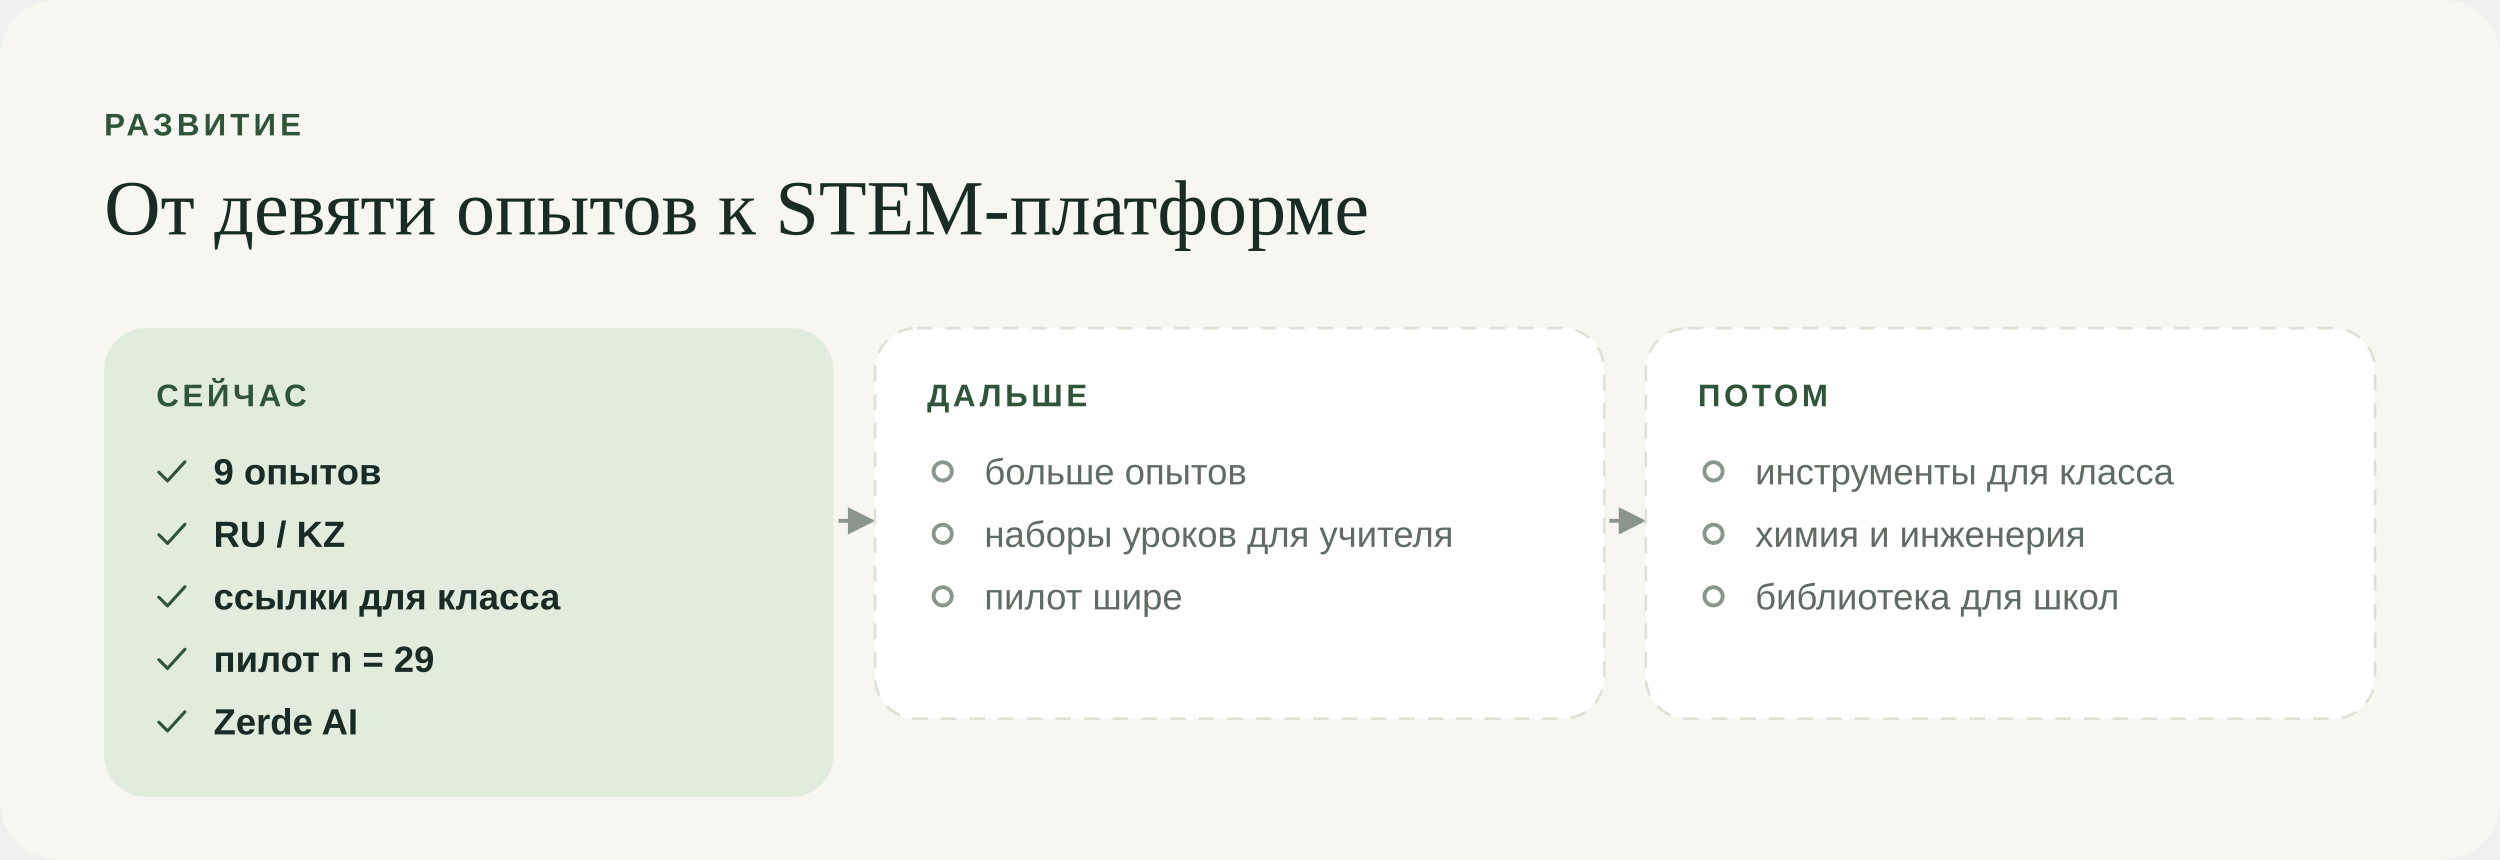
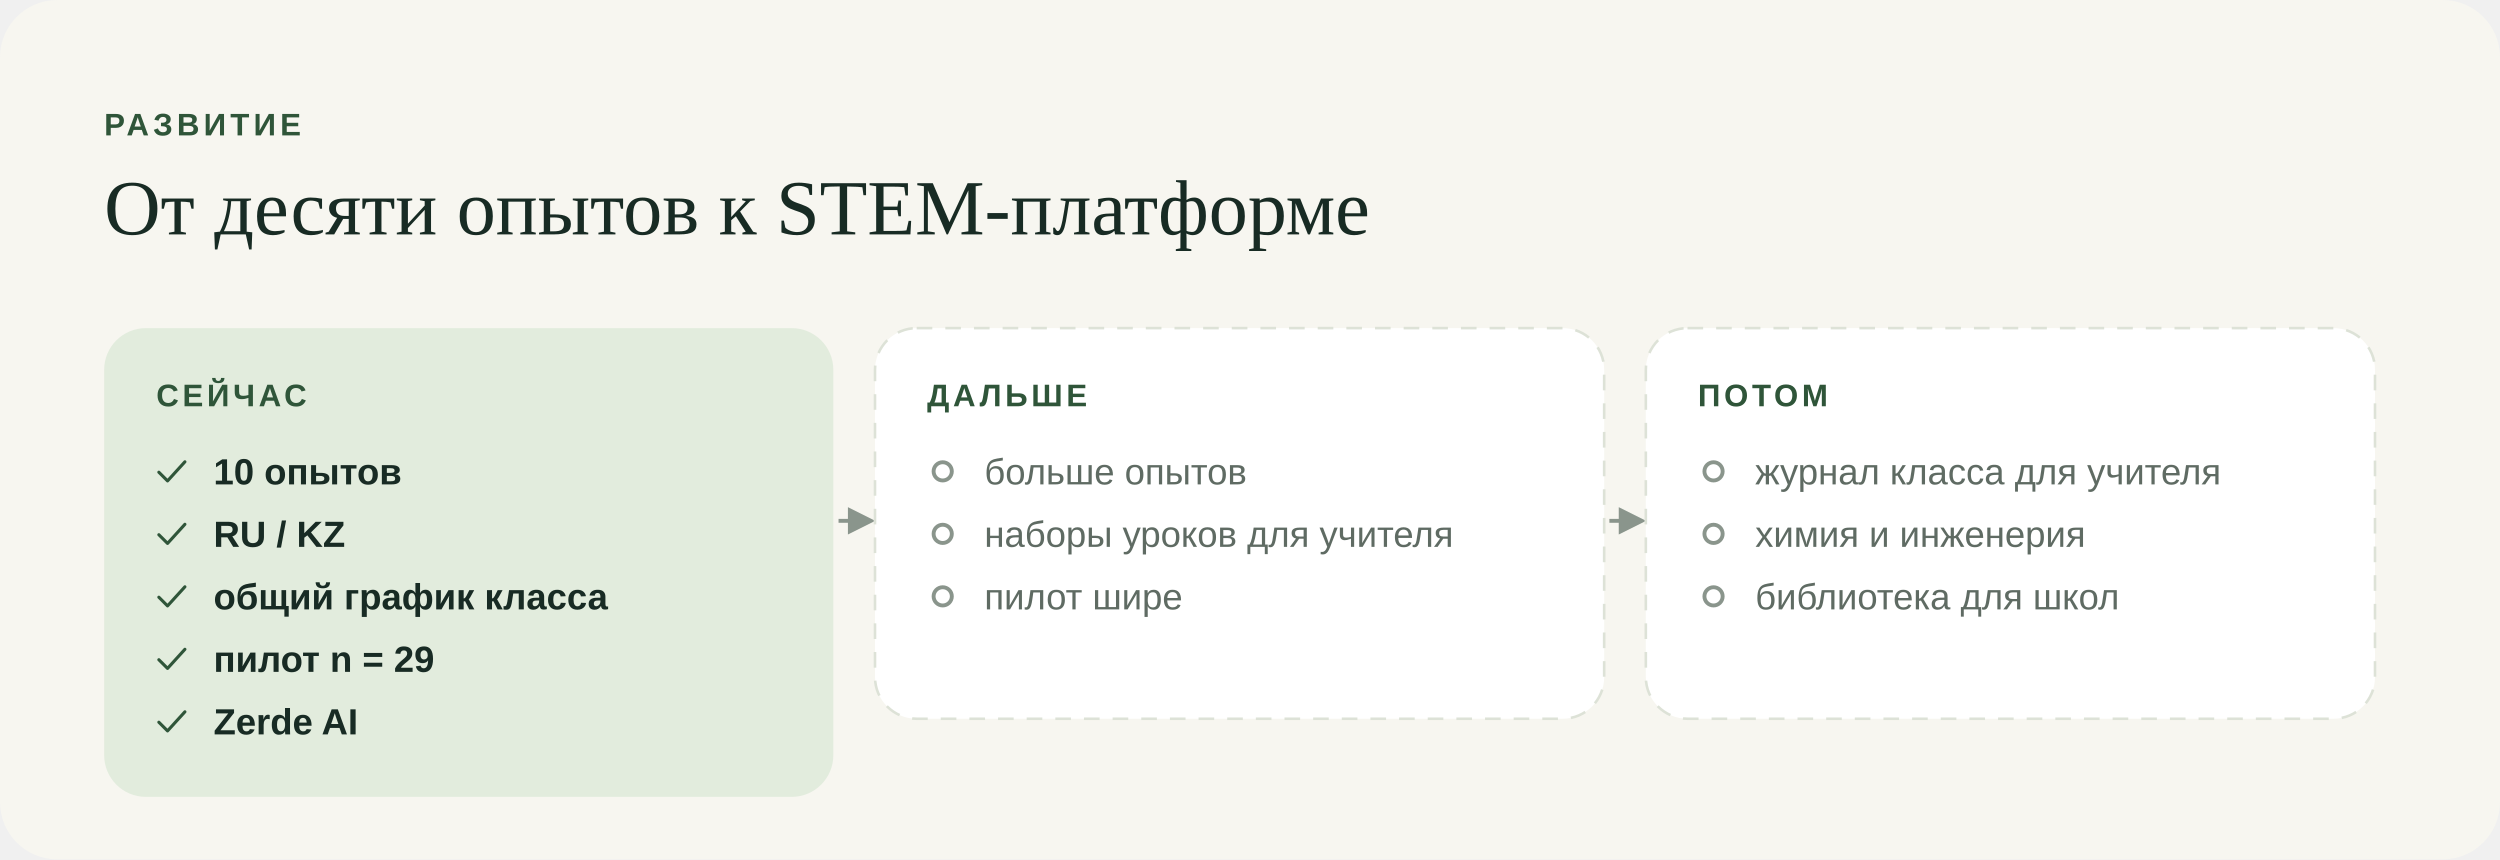
<svg xmlns="http://www.w3.org/2000/svg" width="960" height="330" viewBox="0 0 960 330" role="img" aria-label="Дорожная карта">
  <defs>
    <linearGradient id="dk" x1="0" y1="0" x2="1" y2="1">
      <stop offset="0" stop-color="#2C4A36" />
      <stop offset="1" stop-color="#1C3024" />
    </linearGradient>
    <linearGradient id="mk" x1="0" y1="0" x2="1" y2="1">
      <stop offset="0" stop-color="#5A8A63" />
      <stop offset="1" stop-color="#2F5539" />
    </linearGradient>
    <pattern id="grid" width="24" height="24" patternUnits="userSpaceOnUse">
      <path d="M24 0H0V24" fill="none" stroke="#FFFFFF" stroke-opacity=".06" />
    </pattern>
    <marker id="ar" viewBox="0 0 10 10" refX="8" refY="5" markerWidth="7" markerHeight="7" orient="auto">
      <path d="M0 0L10 5L0 10z" fill="#8A958C" />
    </marker>
  </defs>
  <rect width="960" height="330" rx="22" fill="#F7F6F0" />
  <text x="40" y="52" font-size="12" fill="#2F5539" font-weight="700" font-family="'Segoe UI', Manrope, 'Helvetica Neue', Arial, sans-serif" letter-spacing="1.6">РАЗВИТИЕ</text>
-   <text x="40" y="90" font-size="30" fill="#182B24" font-weight="400" font-family="Georgia, 'Times New Roman', serif">От девяти опытов к STEM-платформе</text>
+   <text x="40" y="90" font-size="30" fill="#182B24" font-weight="400" font-family="Georgia, 'Times New Roman', serif">От десяти опытов к STEM-платформе</text>
  <rect x="40" y="126" width="280" height="180" rx="16" fill="#E2ECDD" stroke="none" />
  <text x="60" y="156" font-size="12" fill="#2F5539" font-weight="700" font-family="'Segoe UI', Manrope, 'Helvetica Neue', Arial, sans-serif" letter-spacing="1.4">СЕЙЧАС</text>
  <g transform="translate(58 173) scale(0.6666667)" fill="none" stroke="#2F5539" stroke-width="1.8" stroke-linecap="round" stroke-linejoin="round">
    <path d="M4.5 12.5 9.5 17.5 19.5 6.5" />
  </g>
-   <text x="82" y="186" font-size="14" fill="#182B24" font-weight="600" font-family="'Segoe UI', Manrope, 'Helvetica Neue', Arial, sans-serif">9 опытов</text>
+   <text x="82" y="186" font-size="14" fill="#182B24" font-weight="600" font-family="'Segoe UI', Manrope, 'Helvetica Neue', Arial, sans-serif">10 опытов</text>
  <g transform="translate(58 197) scale(0.6666667)" fill="none" stroke="#2F5539" stroke-width="1.8" stroke-linecap="round" stroke-linejoin="round">
    <path d="M4.5 12.5 9.5 17.5 19.5 6.5" />
  </g>
  <text x="82" y="210" font-size="14" fill="#182B24" font-weight="600" font-family="'Segoe UI', Manrope, 'Helvetica Neue', Arial, sans-serif">RU / KZ</text>
  <g transform="translate(58 221) scale(0.6666667)" fill="none" stroke="#2F5539" stroke-width="1.8" stroke-linecap="round" stroke-linejoin="round">
    <path d="M4.5 12.5 9.5 17.5 19.5 6.5" />
  </g>
-   <text x="82" y="234" font-size="14" fill="#182B24" font-weight="600" font-family="'Segoe UI', Manrope, 'Helvetica Neue', Arial, sans-serif">ссылки для класса</text>
+   <text x="82" y="234" font-size="14" fill="#182B24" font-weight="600" font-family="'Segoe UI', Manrope, 'Helvetica Neue', Arial, sans-serif">общий график класса</text>
  <g transform="translate(58 245) scale(0.6666667)" fill="none" stroke="#2F5539" stroke-width="1.8" stroke-linecap="round" stroke-linejoin="round">
    <path d="M4.5 12.5 9.5 17.5 19.5 6.5" />
  </g>
  <text x="82" y="258" font-size="14" fill="#182B24" font-weight="600" font-family="'Segoe UI', Manrope, 'Helvetica Neue', Arial, sans-serif">пилот n = 29</text>
  <g transform="translate(58 269) scale(0.6666667)" fill="none" stroke="#2F5539" stroke-width="1.8" stroke-linecap="round" stroke-linejoin="round">
    <path d="M4.5 12.5 9.5 17.5 19.5 6.5" />
  </g>
  <text x="82" y="282" font-size="14" fill="#182B24" font-weight="600" font-family="'Segoe UI', Manrope, 'Helvetica Neue', Arial, sans-serif">Zerde AI</text>
  <path d="M322 200H334" stroke="#8A958C" stroke-width="1.5" marker-end="url(#ar)" />
  <rect x="336" y="126" width="280" height="150" rx="16" fill="#FFFFFF" stroke="#DDE2D7" stroke-dasharray="6 5" />
  <text x="356" y="156" font-size="12" fill="#2F5539" font-weight="700" font-family="'Segoe UI', Manrope, 'Helvetica Neue', Arial, sans-serif" letter-spacing="1.4">ДАЛЬШЕ</text>
  <circle cx="362" cy="181" r="3.5" fill="none" stroke="#8A958C" stroke-width="1.5" />
  <text x="378" y="186" font-size="14" fill="#5F6B63" font-weight="400" font-family="'Segoe UI', Manrope, 'Helvetica Neue', Arial, sans-serif">больше опытов</text>
  <circle cx="362" cy="205" r="3.5" fill="none" stroke="#8A958C" stroke-width="1.5" />
  <text x="378" y="210" font-size="14" fill="#5F6B63" font-weight="400" font-family="'Segoe UI', Manrope, 'Helvetica Neue', Arial, sans-serif">наборы уроков для учителя</text>
  <circle cx="362" cy="229" r="3.5" fill="none" stroke="#8A958C" stroke-width="1.5" />
  <text x="378" y="234" font-size="14" fill="#5F6B63" font-weight="400" font-family="'Segoe UI', Manrope, 'Helvetica Neue', Arial, sans-serif">пилот шире</text>
  <path d="M618 200H630" stroke="#8A958C" stroke-width="1.5" marker-end="url(#ar)" />
  <rect x="632" y="126" width="280" height="150" rx="16" fill="#FFFFFF" stroke="#DDE2D7" stroke-dasharray="6 5" />
  <text x="652" y="156" font-size="12" fill="#2F5539" font-weight="700" font-family="'Segoe UI', Manrope, 'Helvetica Neue', Arial, sans-serif" letter-spacing="1.4">ПОТОМ</text>
  <circle cx="658" cy="181" r="3.5" fill="none" stroke="#8A958C" stroke-width="1.5" />
-   <text x="674" y="186" font-size="14" fill="#5F6B63" font-weight="400" font-family="'Segoe UI', Manrope, 'Helvetica Neue', Arial, sans-serif">инструменты для класса</text>
+   <text x="674" y="186" font-size="14" fill="#5F6B63" font-weight="400" font-family="'Segoe UI', Manrope, 'Helvetica Neue', Arial, sans-serif">журнал класса для учителя</text>
  <circle cx="658" cy="205" r="3.5" fill="none" stroke="#8A958C" stroke-width="1.5" />
  <text x="674" y="210" font-size="14" fill="#5F6B63" font-weight="400" font-family="'Segoe UI', Manrope, 'Helvetica Neue', Arial, sans-serif">химия и инженерия</text>
  <circle cx="658" cy="229" r="3.5" fill="none" stroke="#8A958C" stroke-width="1.5" />
  <text x="674" y="234" font-size="14" fill="#5F6B63" font-weight="400" font-family="'Segoe UI', Manrope, 'Helvetica Neue', Arial, sans-serif">библиотека для школ</text>
</svg>
